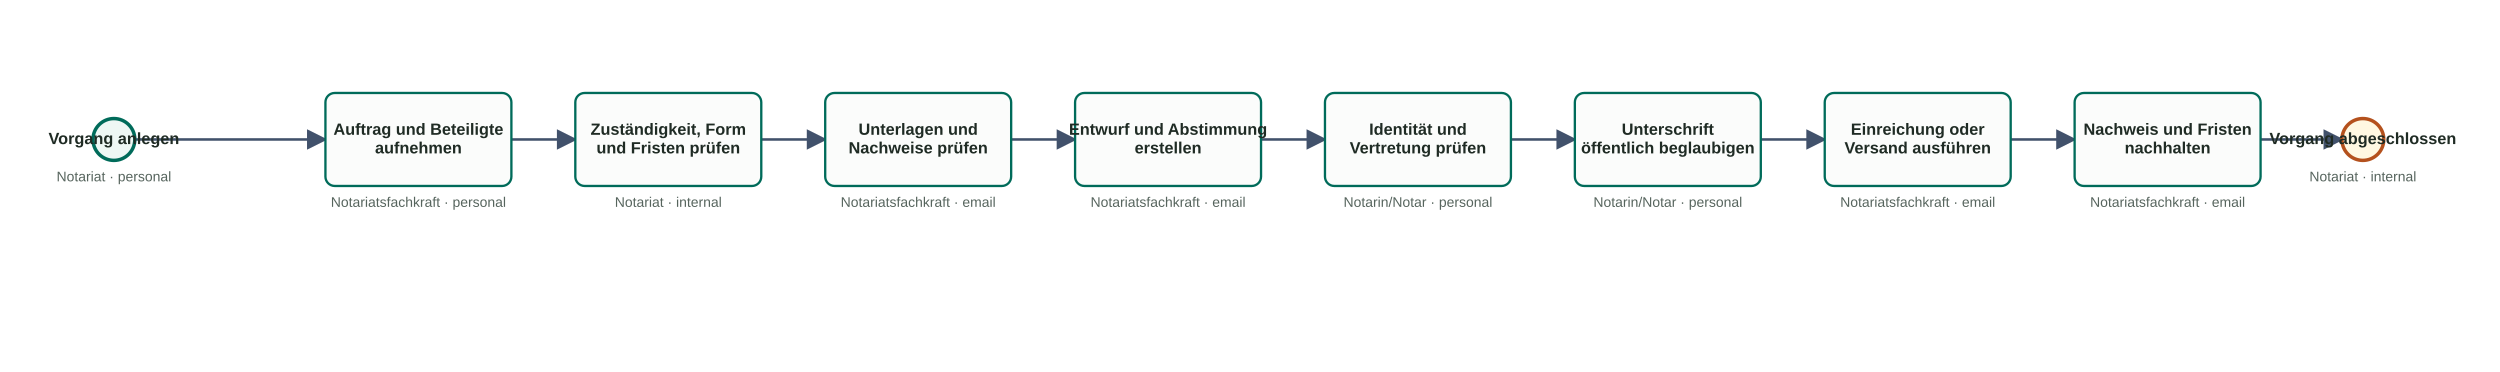
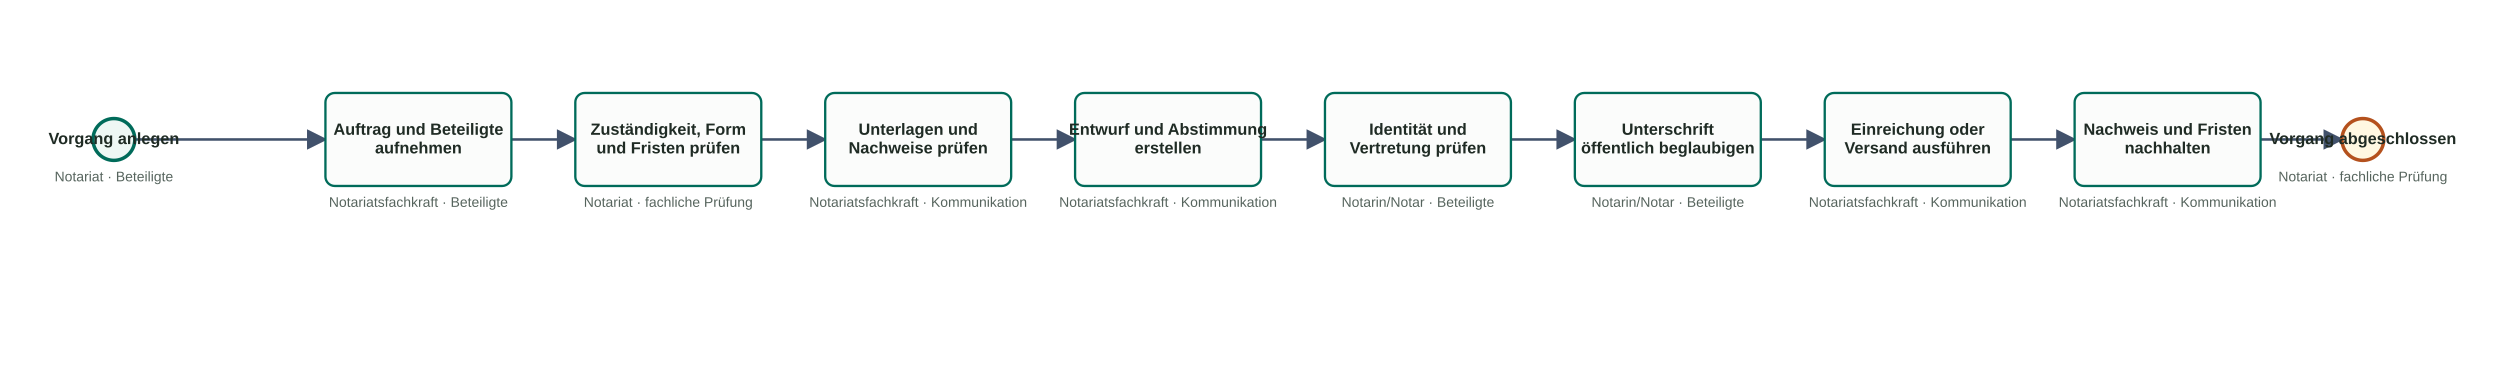
<svg xmlns="http://www.w3.org/2000/svg" class="bpmn-svg" width="2151" height="320" viewBox="50 58 2151 320" role="img" aria-label="Beglaubigung von Unterschriften">
  <style>
  svg { background: #ffffff; font-family: Arial, Helvetica, sans-serif; }
  .flow { fill: none; stroke: #41516b; stroke-width: 2.2; }
  .flow-label { font-size: 13px; fill: #41516b; text-anchor: middle; font-weight: 700; }
  .node.task rect { fill: #fbfcfb; stroke: #006b5a; stroke-width: 2; }
  .node.event circle { fill: #eef7f4; stroke: #006b5a; stroke-width: 3; }
  .node.event.end circle { fill: #fff8e2; stroke: #b4511d; }
  .node.gateway polygon { fill: #fff8e2; stroke: #b4511d; stroke-width: 2; }
  .node-label { text-anchor: middle; dominant-baseline: middle; font-size: 14px; font-weight: 700; fill: #1f2b24; }
  .node-badge { text-anchor: middle; font-size: 12px; fill: #56645d; }
</style>
  <defs>
    <marker id="arrow" viewBox="0 0 10 10" refX="9" refY="5" markerWidth="8" markerHeight="8" orient="auto-start-reverse">
      <path d="M 0 0 L 10 5 L 0 10 z" fill="#41516b" />
    </marker>
  </defs>
  <polyline class="flow" points="166,178 330,178" marker-end="url(#arrow)" />
  <polyline class="flow" points="490,178 545,178" marker-end="url(#arrow)" />
  <polyline class="flow" points="705,178 760,178" marker-end="url(#arrow)" />
  <polyline class="flow" points="920,178 975,178" marker-end="url(#arrow)" />
  <polyline class="flow" points="1135,178 1190,178" marker-end="url(#arrow)" />
  <polyline class="flow" points="1350,178 1405,178" marker-end="url(#arrow)" />
  <polyline class="flow" points="1565,178 1620,178" marker-end="url(#arrow)" />
  <polyline class="flow" points="1780,178 1835,178" marker-end="url(#arrow)" />
  <polyline class="flow" points="1995,178 2065,178" marker-end="url(#arrow)" />
  <g class="node event start">
    <circle cx="148" cy="178" r="18" />
    <text class="node-label" x="148" y="178">Vorgang anlegen</text>
-     <text class="node-badge" x="148" y="214">Notariat · personal</text>
+     <text class="node-badge" x="148" y="214">Notariat · Beteiligte</text>
  </g>
  <g class="node task userTask">
    <rect x="330" y="138" width="160" height="80" rx="8" />
    <text class="node-label" x="410" y="170">Auftrag und Beteiligte</text>
    <text class="node-label" x="410" y="186">aufnehmen</text>
-     <text class="node-badge" x="410" y="236">Notariatsfachkraft · personal</text>
+     <text class="node-badge" x="410" y="236">Notariatsfachkraft · Beteiligte</text>
  </g>
  <g class="node task businessRuleTask">
    <rect x="545" y="138" width="160" height="80" rx="8" />
    <text class="node-label" x="625" y="170">Zuständigkeit, Form</text>
    <text class="node-label" x="625" y="186">und Fristen prüfen</text>
-     <text class="node-badge" x="625" y="236">Notariat · internal</text>
+     <text class="node-badge" x="625" y="236">Notariat · fachliche Prüfung</text>
  </g>
  <g class="node task userTask">
    <rect x="760" y="138" width="160" height="80" rx="8" />
    <text class="node-label" x="840" y="170">Unterlagen und</text>
    <text class="node-label" x="840" y="186">Nachweise prüfen</text>
-     <text class="node-badge" x="840" y="236">Notariatsfachkraft · email</text>
+     <text class="node-badge" x="840" y="236">Notariatsfachkraft · Kommunikation</text>
  </g>
  <g class="node task userTask">
    <rect x="975" y="138" width="160" height="80" rx="8" />
    <text class="node-label" x="1055" y="170">Entwurf und Abstimmung</text>
    <text class="node-label" x="1055" y="186">erstellen</text>
-     <text class="node-badge" x="1055" y="236">Notariatsfachkraft · email</text>
+     <text class="node-badge" x="1055" y="236">Notariatsfachkraft · Kommunikation</text>
  </g>
  <g class="node task manualTask">
    <rect x="1190" y="138" width="160" height="80" rx="8" />
    <text class="node-label" x="1270" y="170">Identität und</text>
    <text class="node-label" x="1270" y="186">Vertretung prüfen</text>
-     <text class="node-badge" x="1270" y="236">Notarin/Notar · personal</text>
+     <text class="node-badge" x="1270" y="236">Notarin/Notar · Beteiligte</text>
  </g>
  <g class="node task manualTask">
    <rect x="1405" y="138" width="160" height="80" rx="8" />
    <text class="node-label" x="1485" y="170">Unterschrift</text>
    <text class="node-label" x="1485" y="186">öffentlich beglaubigen</text>
-     <text class="node-badge" x="1485" y="236">Notarin/Notar · personal</text>
+     <text class="node-badge" x="1485" y="236">Notarin/Notar · Beteiligte</text>
  </g>
  <g class="node task sendTask">
    <rect x="1620" y="138" width="160" height="80" rx="8" />
    <text class="node-label" x="1700" y="170">Einreichung oder</text>
    <text class="node-label" x="1700" y="186">Versand ausführen</text>
-     <text class="node-badge" x="1700" y="236">Notariatsfachkraft · email</text>
+     <text class="node-badge" x="1700" y="236">Notariatsfachkraft · Kommunikation</text>
  </g>
  <g class="node task userTask">
    <rect x="1835" y="138" width="160" height="80" rx="8" />
    <text class="node-label" x="1915" y="170">Nachweis und Fristen</text>
    <text class="node-label" x="1915" y="186">nachhalten</text>
-     <text class="node-badge" x="1915" y="236">Notariatsfachkraft · email</text>
+     <text class="node-badge" x="1915" y="236">Notariatsfachkraft · Kommunikation</text>
  </g>
  <g class="node event end">
    <circle cx="2083" cy="178" r="18" />
    <text class="node-label" x="2083" y="178">Vorgang abgeschlossen</text>
-     <text class="node-badge" x="2083" y="214">Notariat · internal</text>
+     <text class="node-badge" x="2083" y="214">Notariat · fachliche Prüfung</text>
  </g>
</svg>
